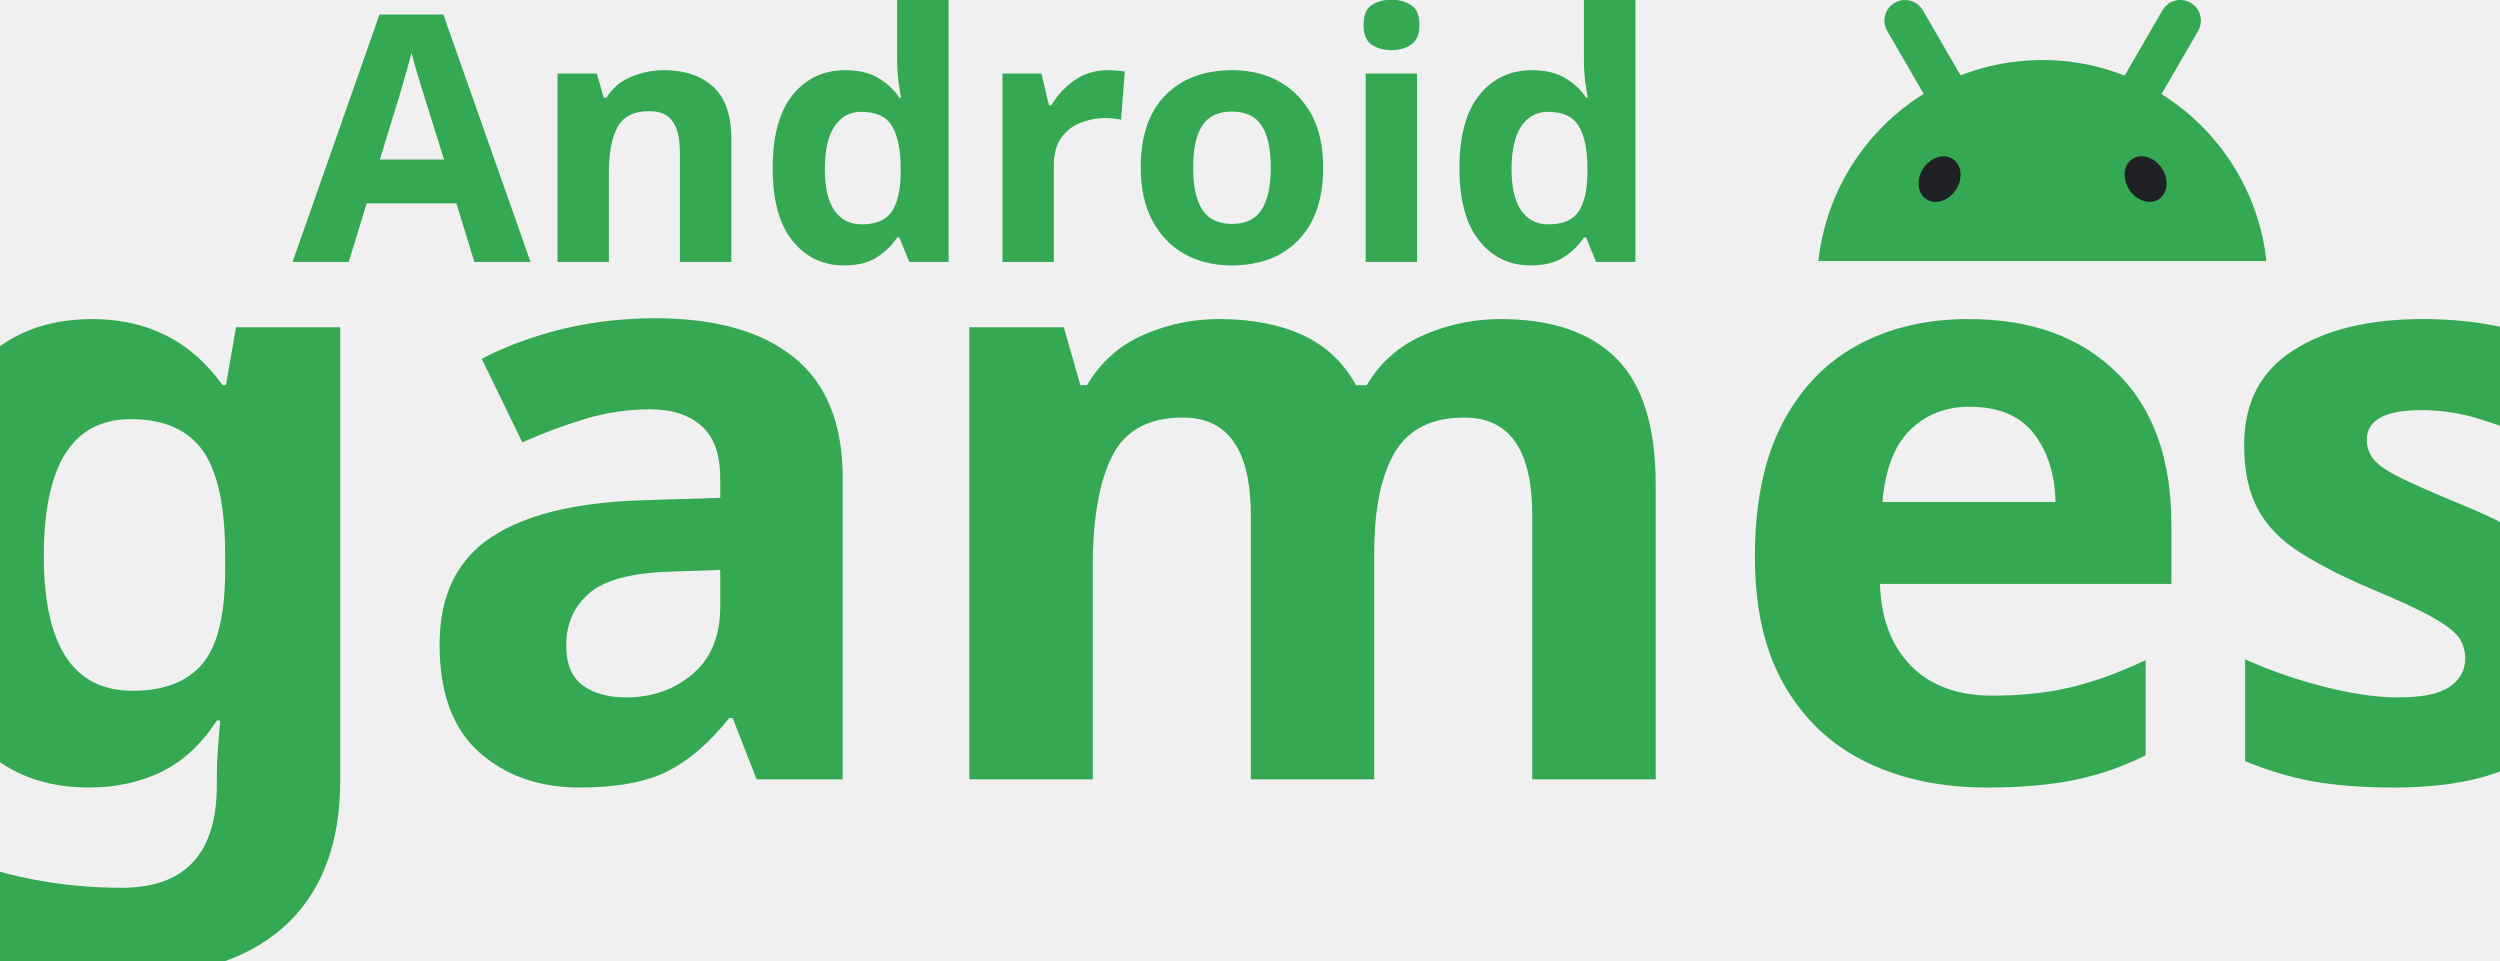
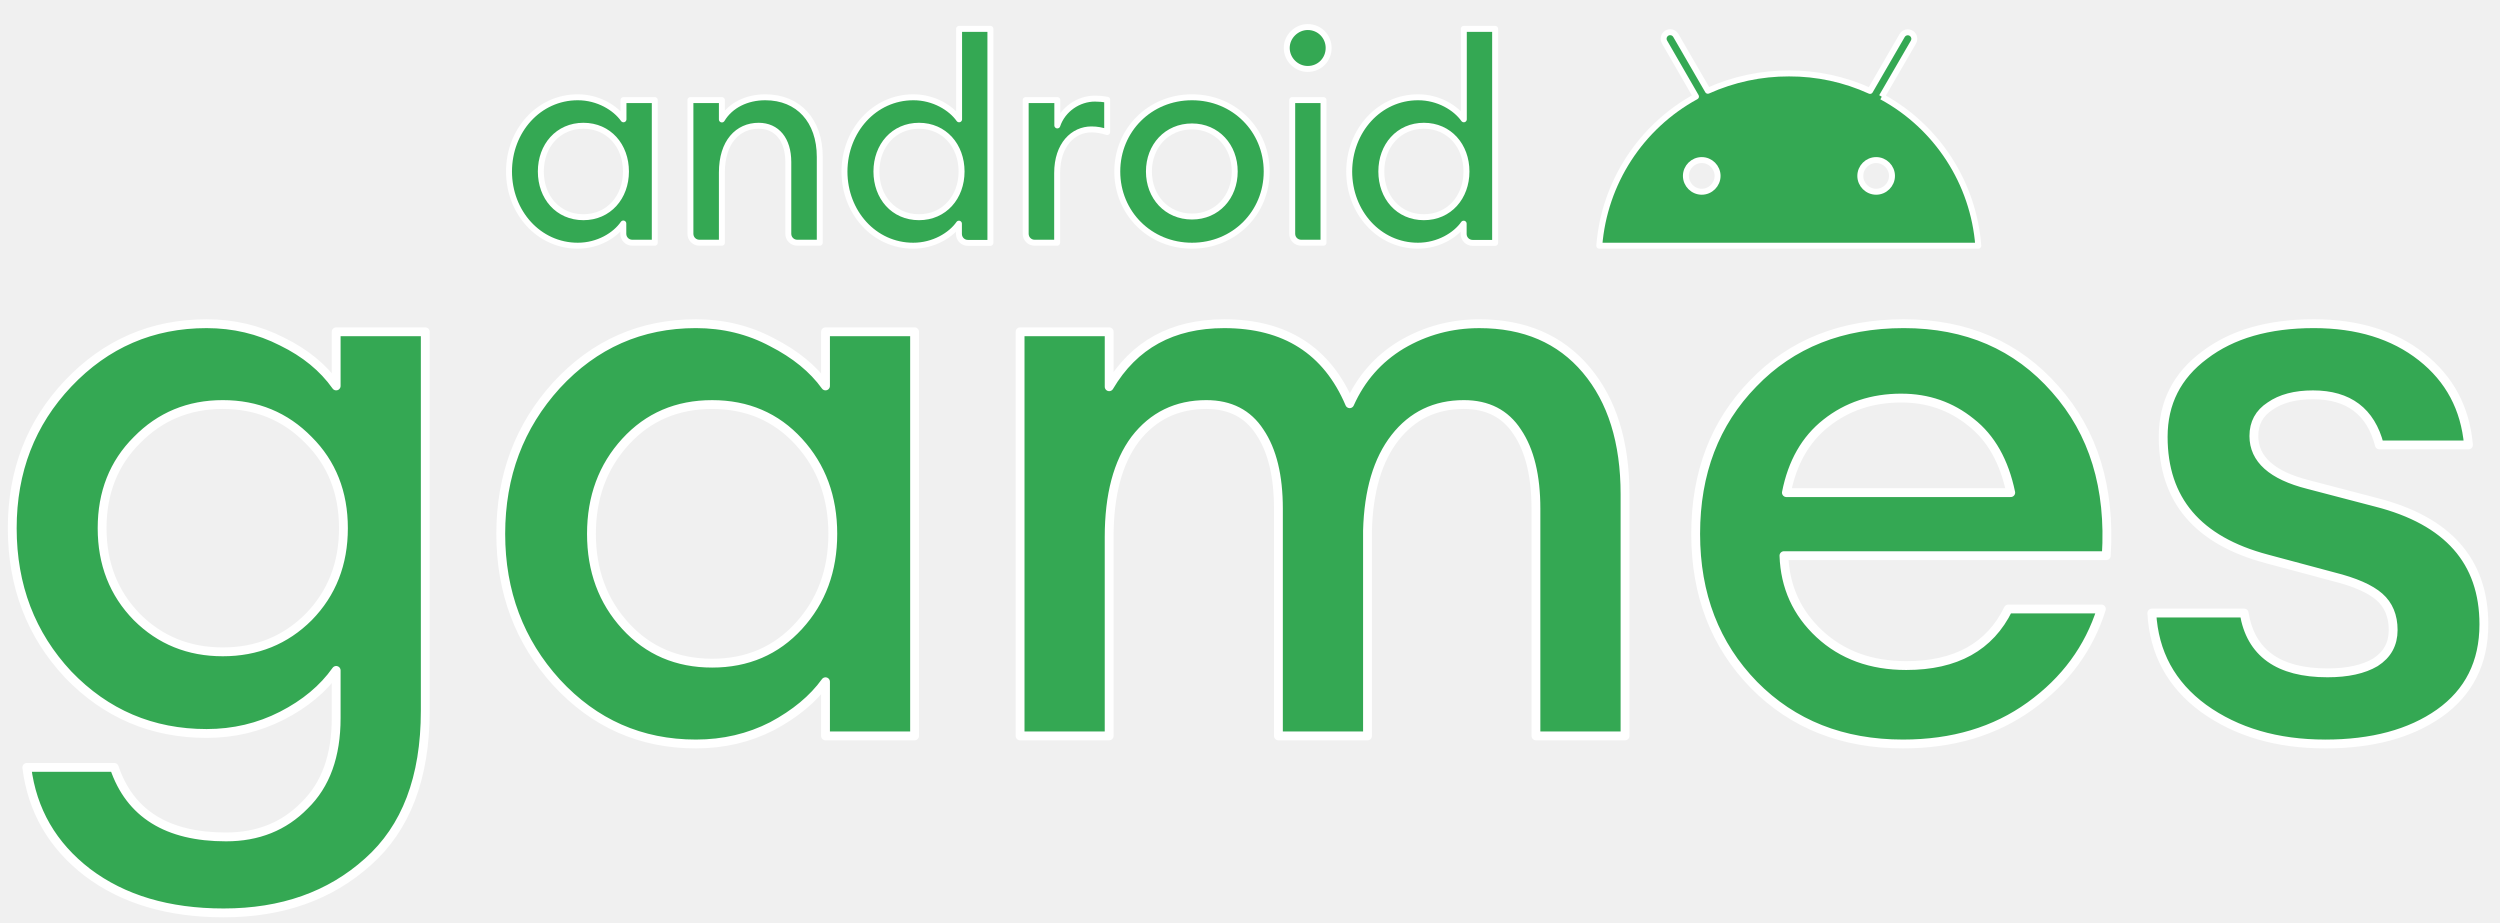
- <svg xmlns="http://www.w3.org/2000/svg" width="289.92" height="111.399" viewBox="0 0 289.92 111.399" version="1.1" id="svg2">
-   <defs id="defs2">
-     <clipPath id="a">
-       <path fill="#ffffff" d="m 0.459,0.555 h 151 v 88 h -151 z" id="path3" />
-     </clipPath>
-   </defs>
-   <text x="144.912" y="30.375" text-anchor="middle" font-family="'Android Euclid', 'Euclid Circular B', sans-serif" fill="#34a853" id="text2">
-     <tspan x="114.912" font-size="40px" font-weight="600" id="tspan1">Android</tspan>
-     <tspan x="144.912" dy="60" font-size="96px" font-weight="600" id="tspan2">games</tspan>
-   </text>
-   <g clip-path="url(#a)" id="g2" transform="matrix(0.3440523,0,0,0.3440523,210.7215,-0.1909491)">
-     <path fill="#34a853" d="m 151.025,85.224 q -0.071,-0.464 -0.147,-0.92 a 75.665,75.665 0 0 0 -7.546,-22.597 76.5,76.5 0 0 0 -5.511,-8.995 76,76 0 0 0 -8.322,-9.808 76.034,76.034 0 0 0 -13.398,-10.626 q 0.042,-0.074 0.085,-0.148 2.286,-3.948 4.572,-7.897 l 4.47,-7.712 a 3946,3946 0 0 0 3.208,-5.54 q 0.38,-0.658 0.604,-1.355 a 6.97,6.97 0 0 0 -0.652,-5.702 6.9,6.9 0 0 0 -2.406,-2.398 7,7 0 0 0 -2.954,-0.95 7,7 0 0 0 -2.376,0.206 6.93,6.93 0 0 0 -4.22,3.227 q -1.606,2.77 -3.208,5.54 l -4.47,7.712 c -1.523,2.634 -3.05,5.263 -4.573,7.897 q -0.25,0.43 -0.5,0.865 c -0.232,-0.092 -0.46,-0.184 -0.692,-0.272 -8.398,-3.205 -17.511,-4.958 -27.036,-4.958 q -0.39,-10e-4 -0.78,0.004 A 75.7,75.7 0 0 0 50.977,25 q -1.317,0.46 -2.608,0.968 -0.234,-0.404 -0.467,-0.806 -2.286,-3.95 -4.573,-7.897 l -4.47,-7.713 a 4385,4385 0 0 1 -3.208,-5.54 6.93,6.93 0 0 0 -6.596,-3.432 6.9,6.9 0 0 0 -2.954,0.95 6.92,6.92 0 0 0 -3.157,4.185 6.96,6.96 0 0 0 0.703,5.27 l 3.208,5.54 4.47,7.713 c 1.523,2.634 3.05,5.263 4.573,7.897 0.01,0.022 0.025,0.044 0.036,0.066 A 76.3,76.3 0 0 0 22.407,42.912 76.5,76.5 0 0 0 14.085,52.72 75.4,75.4 0 0 0 8.575,61.715 75.7,75.7 0 0 0 1.029,84.312 76.038,76.038 0 0 0 0.448,88.559 h 151 a 77,77 0 0 0 -0.434,-3.327 z" id="path1" />
-     <path fill="#202124" d="m 115.225,67.663 c 3.022,-2.012 3.461,-6.668 0.981,-10.4 -2.48,-3.73 -6.939,-5.123 -9.96,-3.11 -3.021,2.012 -3.46,6.668 -0.98,10.4 2.479,3.73 6.938,5.123 9.959,3.11 M 46.762,64.564 c 2.48,-3.73 2.04,-8.387 -0.98,-10.4 -3.022,-2.012 -7.481,-0.619 -9.96,3.112 -2.479,3.731 -2.041,8.387 0.98,10.4 3.021,2.013 7.48,0.62 9.96,-3.112" id="path2" />
+ <svg xmlns="http://www.w3.org/2000/svg" width="100%" height="100%" viewBox="0 0 168 62" version="1.1" style="fill-rule:evenodd;clip-rule:evenodd;stroke-linejoin:round;stroke-miterlimit:2;" id="svg7418">
+   <defs id="defs7422" />
+   <path d="m 15.025,61.346 c -3.701,0 -6.748,-0.905 -9.143,-2.715 C 3.524,56.82 2.163,54.466 1.801,51.57 h 5.878 c 1.052,3.114 3.555,4.671 7.51,4.671 2.14,0 3.9,-0.707 5.279,-2.118 1.415,-1.376 2.123,-3.331 2.123,-5.866 v -3.205 c -0.871,1.231 -2.087,2.246 -3.646,3.043 -1.56,0.796 -3.247,1.194 -5.061,1.194 -3.665,0 -6.766,-1.321 -9.306,-3.964 -2.503,-2.679 -3.755,-5.956 -3.755,-9.83 0,-3.839 1.252,-7.079 3.755,-9.722 2.54,-2.679 5.642,-4.02 9.306,-4.02 1.814,0 3.501,0.399 5.061,1.196 1.559,0.76 2.775,1.756 3.646,2.987 V 22.296 h 5.987 v 25.472 c 0,4.49 -1.288,7.875 -3.864,10.156 -2.54,2.282 -5.768,3.422 -9.687,3.422 z M 9.202,41.468 c 1.56,1.557 3.482,2.336 5.768,2.336 2.285,0 4.209,-0.779 5.768,-2.336 1.56,-1.593 2.341,-3.584 2.341,-5.974 0,-2.389 -0.781,-4.364 -2.341,-5.92 -1.559,-1.594 -3.483,-2.389 -5.768,-2.389 -2.286,0 -4.208,0.796 -5.768,2.389 -1.56,1.556 -2.34,3.531 -2.34,5.92 0,2.389 0.78,4.381 2.34,5.974 z m 37.564,8.527 c -3.7,0 -6.82,-1.376 -9.36,-4.129 -2.503,-2.751 -3.755,-6.082 -3.755,-9.992 0,-3.911 1.252,-7.242 3.755,-9.993 2.54,-2.753 5.66,-4.129 9.36,-4.129 1.851,0 3.557,0.417 5.117,1.25 1.559,0.796 2.757,1.774 3.591,2.933 V 22.296 h 5.986 v 27.156 h -5.986 v -3.639 c -0.834,1.158 -2.032,2.154 -3.591,2.986 -1.56,0.797 -3.266,1.196 -5.117,1.196 z M 42.032,42.066 c 1.523,1.665 3.465,2.498 5.823,2.498 2.358,0 4.3,-0.833 5.823,-2.498 1.524,-1.666 2.286,-3.73 2.286,-6.191 0,-2.463 -0.762,-4.527 -2.286,-6.191 -1.523,-1.666 -3.465,-2.498 -5.823,-2.498 -2.358,0 -4.3,0.832 -5.823,2.498 -1.523,1.665 -2.286,3.729 -2.286,6.191 0,2.462 0.763,4.526 2.286,6.191 z m 61.183,7.386 V 34.191 c 0,-2.209 -0.418,-3.929 -1.252,-5.16 -0.798,-1.23 -1.996,-1.846 -3.591,-1.846 -1.923,0 -3.465,0.741 -4.626,2.226 -1.161,1.485 -1.778,3.566 -1.85,6.246 V 49.452 H 85.91 V 34.191 c 0,-2.209 -0.418,-3.929 -1.252,-5.16 -0.798,-1.23 -1.997,-1.846 -3.592,-1.846 -1.996,0 -3.591,0.778 -4.789,2.335 -1.161,1.557 -1.742,3.748 -1.742,6.572 V 49.452 H 68.55 V 22.296 h 5.986 v 3.693 c 1.668,-2.824 4.245,-4.236 7.728,-4.236 4.099,0 6.911,1.793 8.435,5.377 0.762,-1.702 1.923,-3.023 3.483,-3.964 1.596,-0.941 3.338,-1.412 5.225,-1.412 3.047,0 5.441,1.032 7.184,3.096 1.741,2.064 2.611,4.852 2.611,8.364 v 16.239 z m 24.667,0.543 c -4.064,0 -7.402,-1.321 -10.014,-3.965 -2.612,-2.679 -3.919,-6.065 -3.919,-10.156 0,-4.092 1.288,-7.459 3.864,-10.102 2.576,-2.679 5.951,-4.02 10.123,-4.02 4.208,0 7.601,1.467 10.176,4.4 2.577,2.896 3.719,6.626 3.429,11.188 h -21.66 c 0.072,2.099 0.871,3.856 2.394,5.268 1.524,1.412 3.465,2.118 5.824,2.118 3.337,0 5.624,-1.267 6.857,-3.801 h 6.258 c -0.834,2.643 -2.43,4.816 -4.789,6.517 -2.359,1.703 -5.207,2.553 -8.545,2.553 z m -0.108,-23.245 c -1.96,0 -3.647,0.561 -5.061,1.683 -1.379,1.087 -2.268,2.644 -2.667,4.672 h 15.075 c -0.436,-2.1 -1.325,-3.675 -2.667,-4.725 -1.342,-1.087 -2.903,-1.629 -4.679,-1.629 z m 28.475,23.245 c -3.229,0 -5.95,-0.797 -8.164,-2.389 -2.177,-1.594 -3.338,-3.73 -3.483,-6.409 h 6.205 c 0.435,2.679 2.304,4.019 5.605,4.019 1.343,0 2.413,-0.236 3.211,-0.706 0.798,-0.508 1.198,-1.23 1.198,-2.173 0,-0.941 -0.308,-1.684 -0.925,-2.226 -0.617,-0.543 -1.651,-0.997 -3.101,-1.358 l -4.463,-1.196 c -4.644,-1.23 -6.966,-3.964 -6.966,-8.2 0,-2.282 0.925,-4.111 2.776,-5.487 1.85,-1.412 4.299,-2.118 7.346,-2.118 2.939,0 5.351,0.742 7.237,2.227 1.886,1.485 2.939,3.457 3.157,5.92 h -5.987 c -0.58,-2.245 -2.068,-3.367 -4.462,-3.367 -1.198,0 -2.158,0.253 -2.884,0.76 -0.726,0.471 -1.089,1.14 -1.089,2.009 0,1.557 1.216,2.643 3.647,3.26 l 4.571,1.195 c 4.825,1.231 7.238,3.964 7.238,8.201 0,2.571 -0.999,4.562 -2.994,5.975 -1.959,1.376 -4.516,2.064 -7.673,2.064 z" style="fill:#34a853;fill-opacity:1;fill-rule:nonzero;stroke:#ffffff;stroke-width:0.594;stroke-dasharray:none;stroke-opacity:1" id="path7416" />
+   <g id="g2650" style="clip-rule:evenodd;fill:#34a853;fill-opacity:1;fill-rule:evenodd;stroke-linejoin:round;stroke-miterlimit:2" transform="translate(-0.1573183,1.81735)">
+     <path d="m 126.235,11.068 c -0.584,0 -1.065,-0.481 -1.065,-1.065 0,-0.583 0.481,-1.064 1.065,-1.064 0.584,0 1.064,0.481 1.064,1.064 0,0.584 -0.48,1.065 -1.064,1.065 m -11.72,0 c -0.584,0 -1.065,-0.481 -1.065,-1.065 0,-0.583 0.481,-1.064 1.065,-1.064 0.584,0 1.064,0.481 1.064,1.064 0,0.584 -0.48,1.065 -1.064,1.065 m 12.097,-6.387 2.129,-3.67 c 0.038,-0.066 0.058,-0.142 0.058,-0.218 0,-0.241 -0.199,-0.44 -0.44,-0.44 -0.159,0 -0.306,0.087 -0.383,0.226 l -2.151,3.714 C 124.116,3.512 122.259,3.111 120.38,3.118 118.5,3.113 116.64,3.51 114.925,4.282 l -2.151,-3.715 c -0.078,-0.136 -0.224,-0.221 -0.381,-0.221 -0.242,0 -0.44,0.199 -0.44,0.44 0,0.075 0.019,0.148 0.056,0.214 l 2.118,3.67 c -3.717,2.027 -6.165,5.804 -6.498,10.024 h 25.469 C 132.775,10.476 130.329,6.7 126.612,4.681" style="fill:#34a853;fill-opacity:1;fill-rule:nonzero;stroke:#ffffff;stroke-width:0.4;stroke-dasharray:none;stroke-opacity:1" id="path2" />
+     <path d="m 38.983,4.72 c 1.38,0 2.527,0.712 3.072,1.48 V 4.909 h 2.104 v 9.584 h -1.514 c -0.334,0 -0.601,-0.267 -0.601,-0.601 v -0.69 c -0.534,0.779 -1.681,1.492 -3.061,1.492 -2.627,0 -4.62,-2.249 -4.62,-4.987 0,-2.739 1.993,-4.987 4.62,-4.987 m 0.379,1.914 c -1.704,0 -2.861,1.347 -2.861,3.073 0,1.725 1.146,3.072 2.861,3.072 1.703,0 2.86,-1.347 2.86,-3.072 0,-1.726 -1.146,-3.073 -2.86,-3.073" style="fill:#34a853;fill-opacity:1;fill-rule:nonzero;stroke:#ffffff;stroke-width:0.4;stroke-dasharray:none;stroke-opacity:1" id="path4" />
+     <path d="m 46.553,4.909 h 2.115 v 1.302 c 0.578,-0.957 1.669,-1.491 2.916,-1.491 2.226,0 3.662,1.569 3.662,4.007 v 5.766 h -1.514 c -0.334,0 -0.601,-0.267 -0.601,-0.601 v -4.82 c 0,-1.514 -0.768,-2.438 -1.992,-2.438 -1.403,0 -2.471,1.091 -2.471,3.139 v 4.72 h -1.514 c -0.334,0 -0.601,-0.267 -0.601,-0.601 z" style="fill:#34a853;fill-opacity:1;fill-rule:nonzero;stroke:#ffffff;stroke-width:0.4;stroke-dasharray:none;stroke-opacity:1" id="path6" />
+     <path d="m 61.536,4.72 c 1.38,0 2.527,0.712 3.072,1.48 V 0.122 h 2.104 v 14.382 h -1.514 c -0.334,0 -0.601,-0.267 -0.601,-0.601 v -0.69 c -0.534,0.768 -1.692,1.481 -3.072,1.481 -2.628,0 -4.62,-2.249 -4.62,-4.987 0.011,-2.739 2.004,-4.987 4.631,-4.987 m 0.378,1.914 c -1.703,0 -2.861,1.347 -2.861,3.073 0,1.725 1.147,3.072 2.861,3.072 1.703,0 2.861,-1.347 2.861,-3.072 0,-1.726 -1.158,-3.073 -2.861,-3.073" style="fill:#34a853;fill-opacity:1;fill-rule:nonzero;stroke:#ffffff;stroke-width:0.4;stroke-dasharray:none;stroke-opacity:1" id="path8" />
+     <path d="m 69.083,4.909 h 2.126 v 1.703 c 0.367,-1.091 1.436,-1.803 2.527,-1.803 0.267,0 0.534,0.022 0.824,0.078 v 2.17 C 74.192,6.946 73.892,6.879 73.502,6.879 c -1.213,0 -2.304,1.013 -2.304,2.939 v 4.675 h -1.514 c -0.334,0 -0.601,-0.267 -0.601,-0.601 z" style="fill:#34a853;fill-opacity:1;fill-rule:nonzero;stroke:#ffffff;stroke-width:0.4;stroke-dasharray:none;stroke-opacity:1" id="path10" />
+     <path d="m 80.259,14.694 c -2.839,0 -5.02,-2.204 -5.02,-4.987 0,-2.783 2.181,-4.987 5.02,-4.987 2.838,0 5.02,2.204 5.02,4.987 0,2.783 -2.182,4.987 -5.02,4.987 m 0,-1.96 c 1.692,0 2.872,-1.324 2.872,-3.027 0,-1.703 -1.191,-3.028 -2.872,-3.028 -1.703,0 -2.894,1.325 -2.894,3.028 0,1.703 1.191,3.027 2.894,3.027" style="fill:#34a853;fill-opacity:1;fill-rule:nonzero;stroke:#ffffff;stroke-width:0.4;stroke-dasharray:none;stroke-opacity:1" id="path12" />
+     <path d="M 88.04,2.816 C 87.272,2.816 86.626,2.182 86.626,1.403 86.626,0.635 87.283,0 88.04,0 c 0.79,0 1.402,0.635 1.402,1.403 0,0.79 -0.612,1.413 -1.402,1.413 m -1.046,2.093 h 2.103 v 9.584 h -1.502 c -0.334,0 -0.601,-0.267 -0.601,-0.601 z" style="fill:#34a853;fill-opacity:1;fill-rule:nonzero;stroke:#ffffff;stroke-width:0.4;stroke-dasharray:none;stroke-opacity:1" id="path14" />
+     <path d="m 95.453,4.72 c 1.381,0 2.527,0.712 3.073,1.48 V 0.122 h 2.104 v 14.382 h -1.514 c -0.334,0 -0.601,-0.267 -0.601,-0.601 v -0.69 c -0.535,0.768 -1.692,1.481 -3.073,1.481 -2.627,0 -4.619,-2.249 -4.619,-4.987 0.011,-2.739 2.003,-4.987 4.63,-4.987 m 0.39,1.914 c -1.703,0 -2.861,1.347 -2.861,3.073 0,1.725 1.147,3.072 2.861,3.072 1.703,0 2.861,-1.347 2.861,-3.072 0,-1.726 -1.158,-3.073 -2.861,-3.073" style="fill:#34a853;fill-opacity:1;fill-rule:nonzero;stroke:#ffffff;stroke-width:0.4;stroke-dasharray:none;stroke-opacity:1" id="path16" />
  </g>
</svg>
